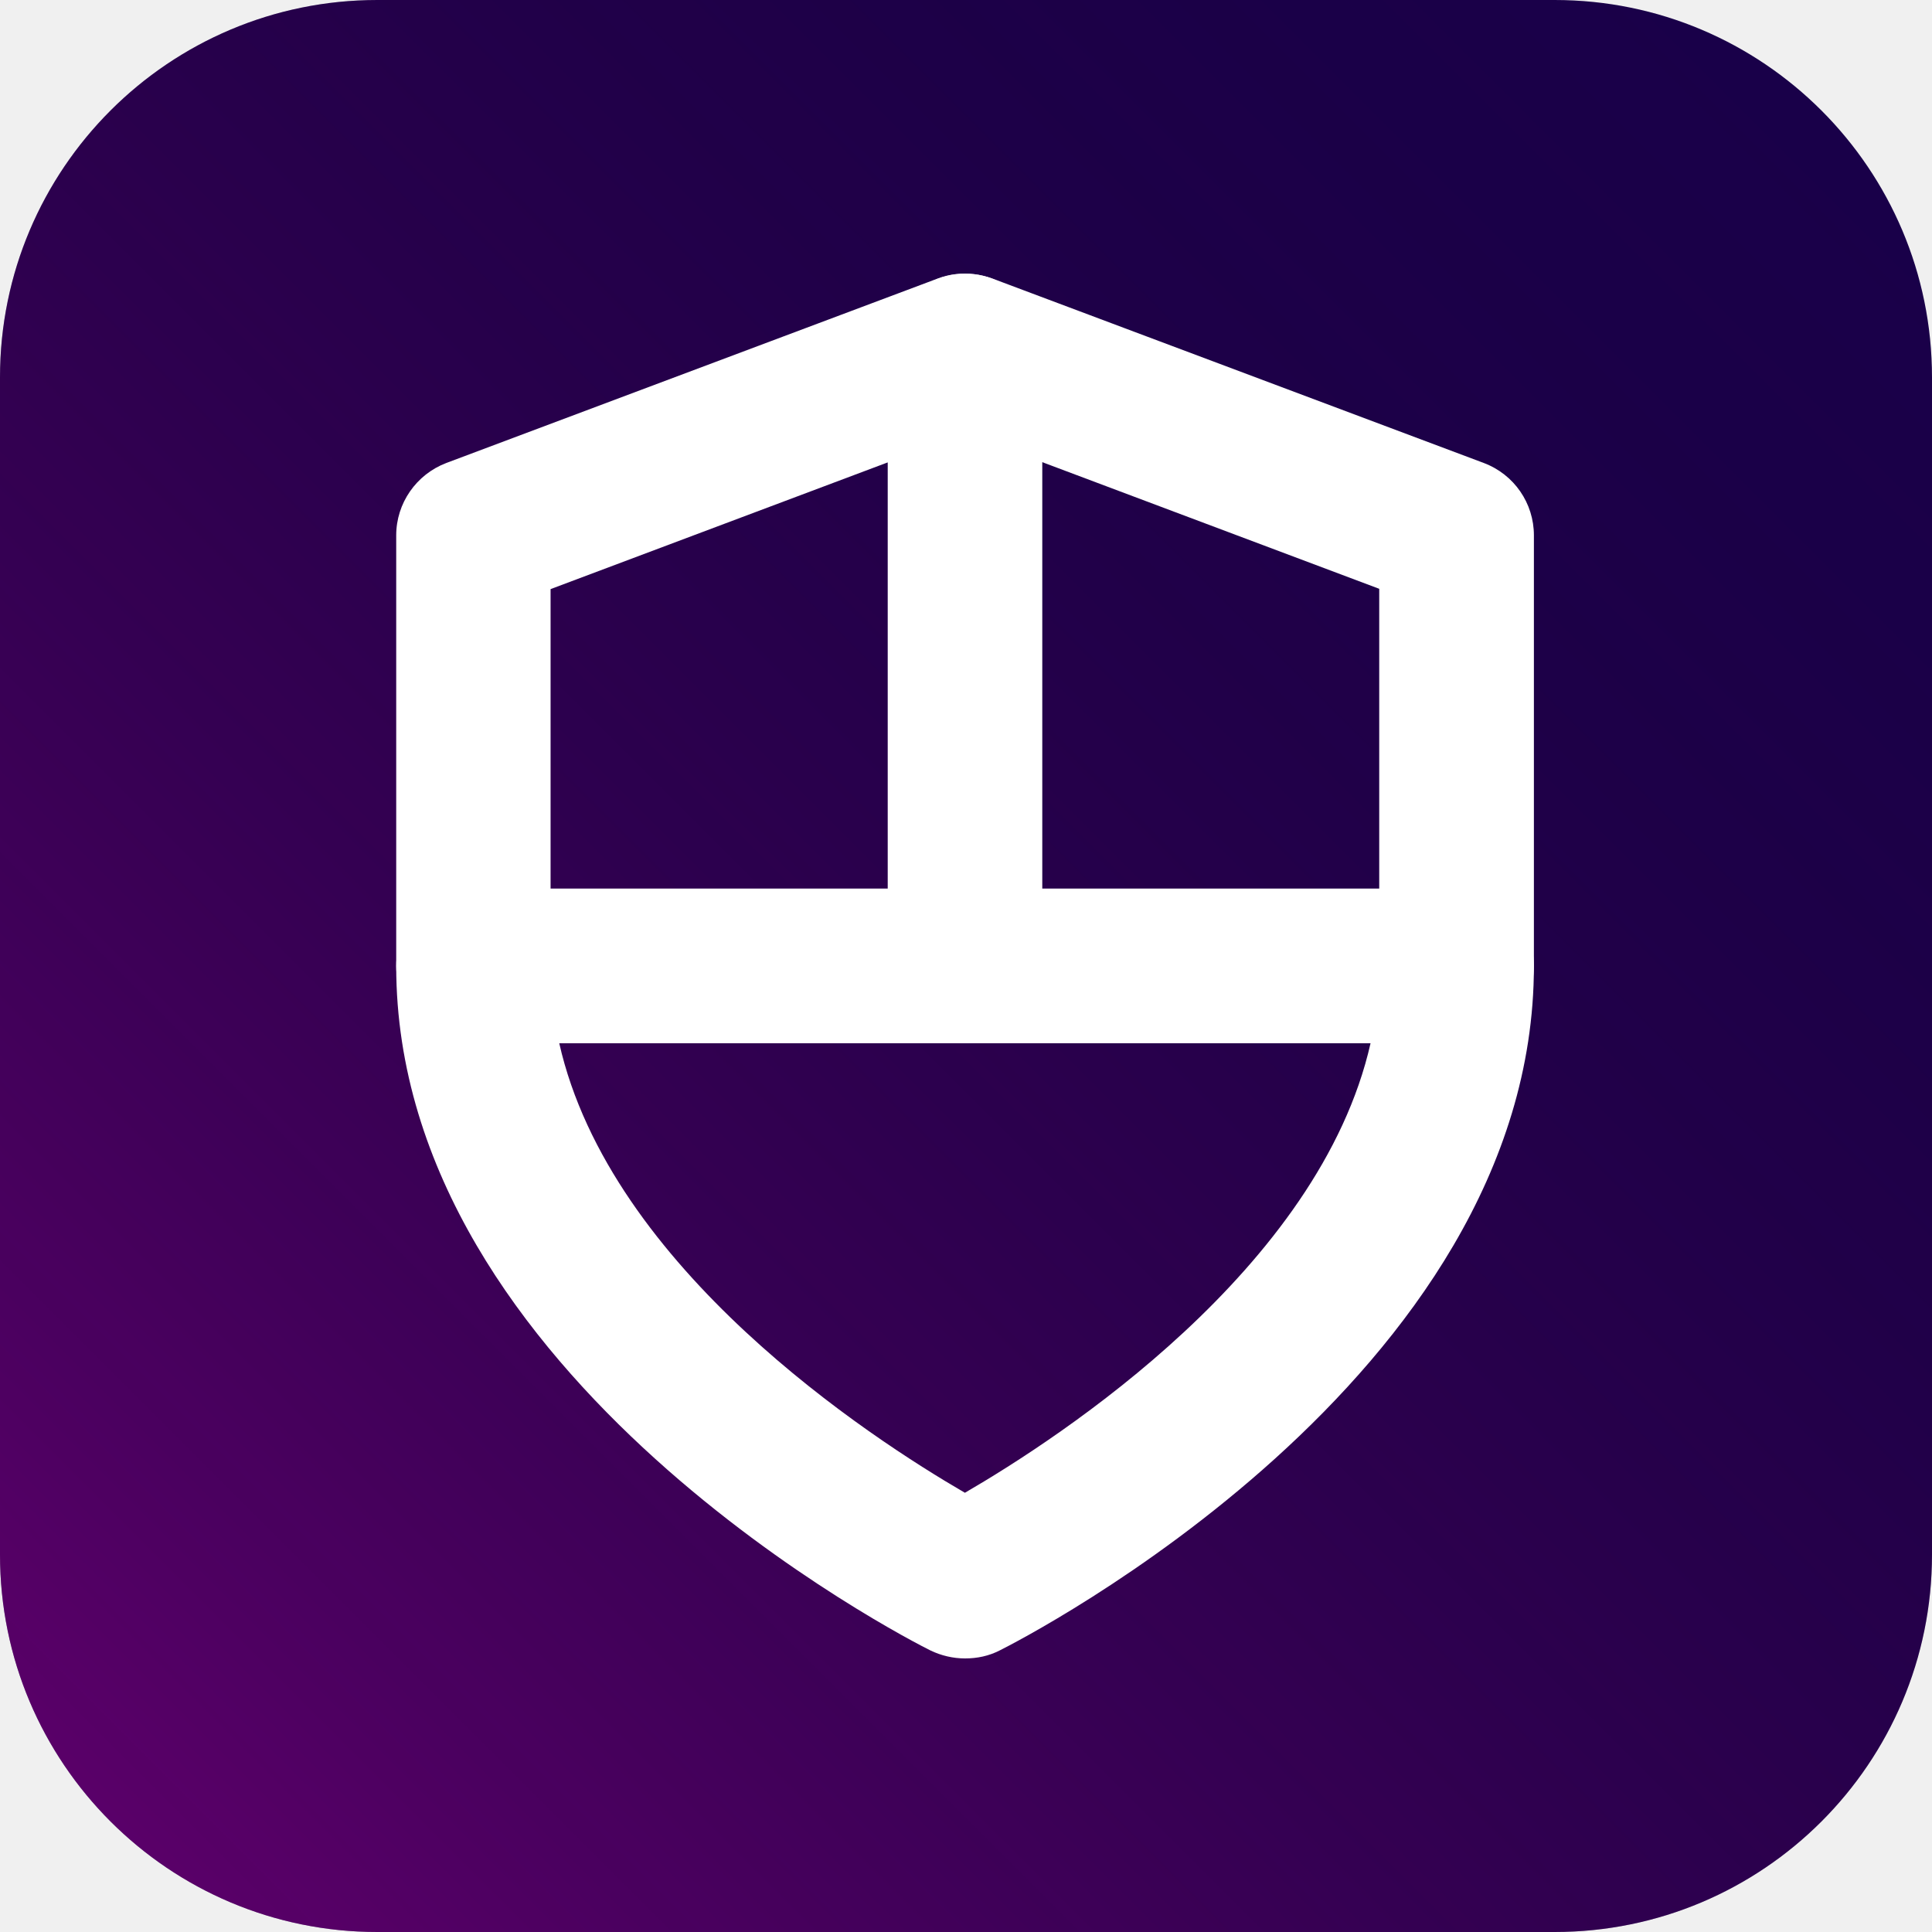
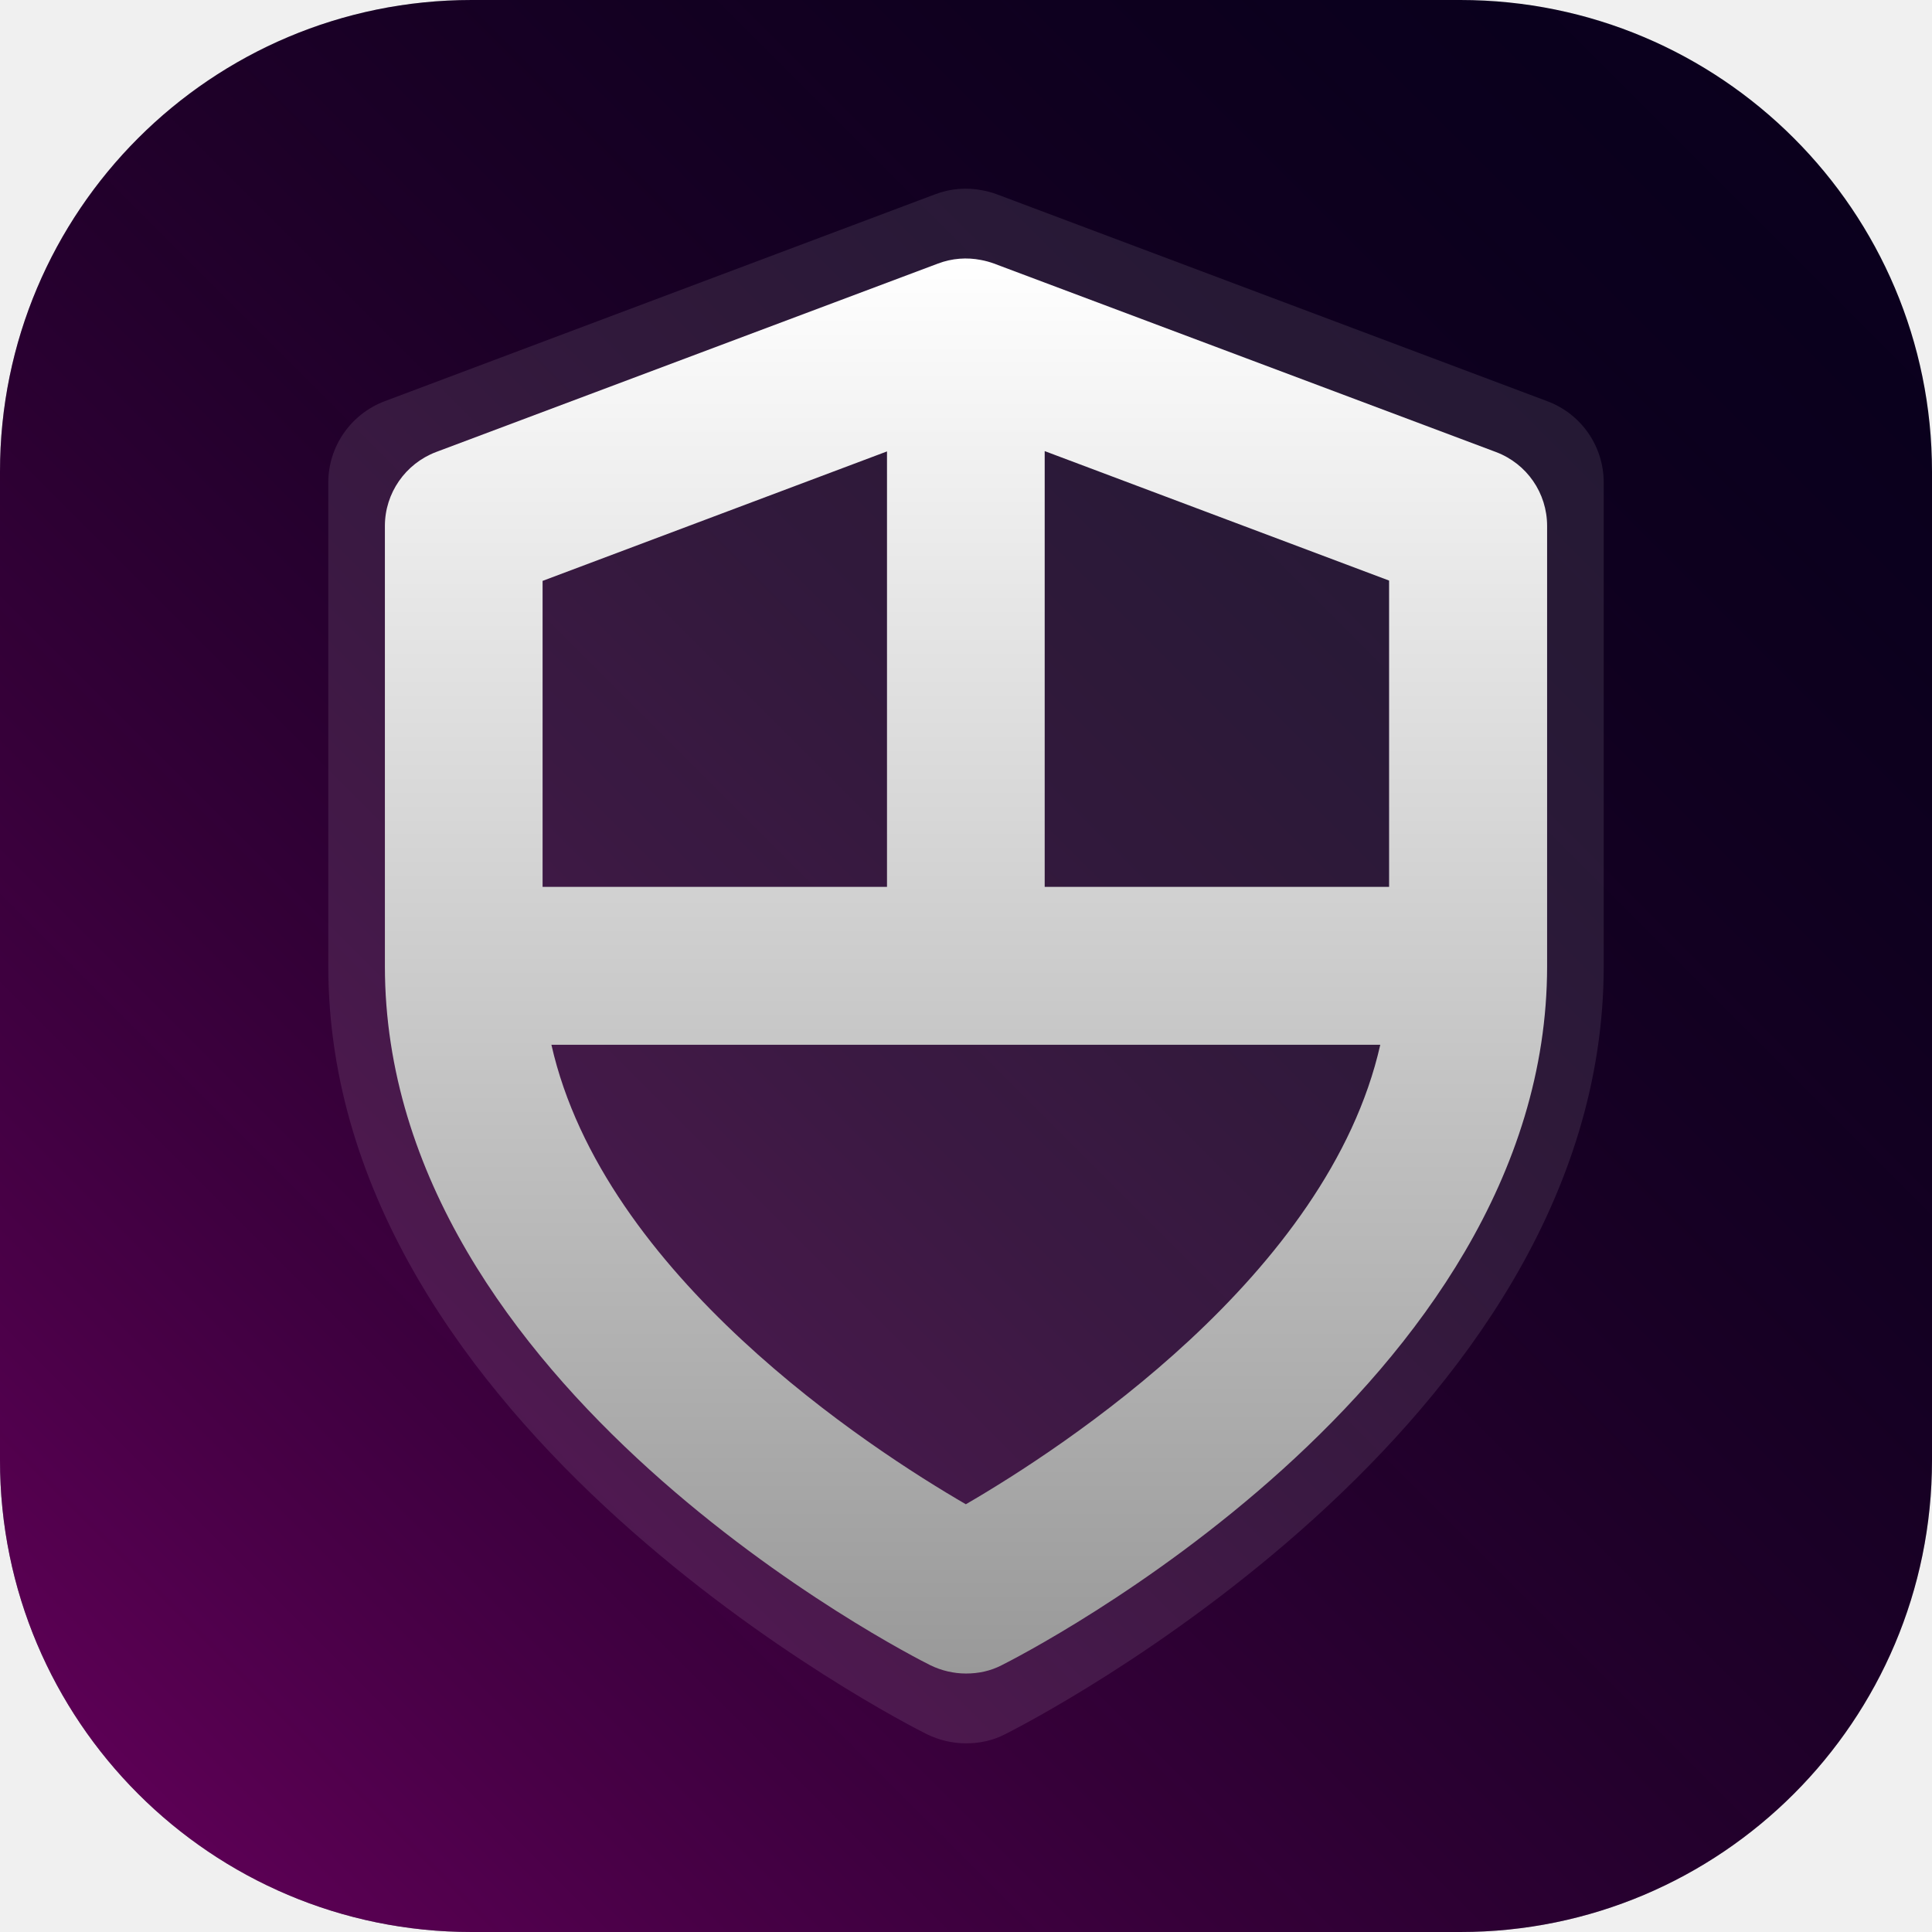
<svg xmlns="http://www.w3.org/2000/svg" width="1024" height="1024" viewBox="0 0 1024 1024" fill="none">
-   <rect width="1024" height="1024" rx="200" fill="#1A004B" />
-   <rect width="1024" height="1024" rx="200" fill="url(#paint0_linear_374_13)" fill-opacity="0.4" />
-   <g clip-path="url(#clip0_374_13)">
-     <path d="M511.418 552.868H250.909C228.327 552.868 210 534.522 210 511.917V283.74C210 266.705 220.636 251.471 236.509 245.41L497.018 147.62C509.618 142.87 523.691 144.672 534.655 152.37C545.618 160.069 552.327 172.518 552.327 185.95V511.917C552.327 534.522 534 552.868 511.418 552.868ZM291.818 470.967H470.509V245.083L291.818 312.242V471.13V470.967Z" fill="white" />
-     <path d="M511.418 879C505.2 879 498.818 877.526 493.091 874.741C481.473 869.008 210 730.431 210 512.082C210 489.477 228.327 471.131 250.909 471.131H772.091C794.673 471.131 813 489.477 813 512.082C813 730.431 541.364 869.008 529.909 874.741C524.182 877.69 517.964 879 511.582 879H511.418ZM296.4 552.869C323.4 672.445 461.182 762.045 511.418 791.202C561.655 762.045 699.436 672.445 726.436 552.869H296.4Z" fill="white" />
-     <path d="M772.091 552.869H511.582C489 552.869 470.673 534.523 470.673 511.918V185.951C470.673 172.519 477.218 159.906 488.345 152.371C499.309 144.672 513.382 143.034 525.982 147.621L786.491 245.411C802.527 251.472 813 266.705 813 283.741V511.918C813 534.523 794.673 552.869 772.091 552.869ZM552.327 470.967H731.018V312.079L552.327 244.92V470.967Z" fill="white" />
-   </g>
+   <rect width="1024" height="1024" rx="250" fill="#0A001E" />
+   <rect width="1024" height="1024" rx="250" fill="url(#paint0_linear_638_173)" fill-opacity="0.48" />
+   <path d="M520.792 100.893C512.555 99.235 503.887 99.869 495.765 102.936L203.719 212.718C185.925 219.522 174 236.623 174 255.747V512.089C174 757.213 478.338 912.782 491.363 919.219C497.783 922.345 504.937 924 511.908 924H512.092C519.246 924 526.217 922.528 532.637 919.219C545.479 912.782 850 757.213 850 512.089C850 512.059 849.999 512.028 849.999 511.997C849.999 511.967 850 511.936 850 511.905V255.748C850 236.624 838.259 219.522 820.281 212.718L528.235 102.937C525.795 102.047 523.305 101.366 520.792 100.893Z" fill="white" fill-opacity="0.1" />
+   <path d="M497.206 139.672C504.607 136.881 512.506 136.304 520.012 137.812C522.301 138.243 524.571 138.863 526.794 139.673L792.919 239.595C809.301 245.788 820 261.354 820 278.761V511.914C820 511.942 819.999 511.97 819.999 511.998C819.999 512.025 820 512.054 820 512.081C820 735.191 542.507 876.79 530.806 882.648C524.955 885.661 518.603 887 512.084 887H511.916C505.564 887 499.045 885.493 493.194 882.648C481.326 876.79 204 735.191 204 512.081V278.76C204 261.353 214.866 245.788 231.081 239.595L497.206 139.672ZM292.263 553.758C319.845 675.941 460.597 767.494 511.916 797.287C563.235 767.495 703.988 675.941 731.57 553.758H292.263ZM287.582 307.883V470.07H470.126V239.26L287.582 307.883ZM553.708 470.07H736.25V307.717L553.708 239.093V470.07Z" fill="url(#paint1_linear_638_173)" />
  <defs>
-     <linearGradient id="paint0_linear_374_13" x1="1024" y1="0" x2="0" y2="1024" gradientUnits="userSpaceOnUse">
+     <linearGradient id="paint0_linear_638_173" x1="1024" y1="0" x2="0" y2="1024" gradientUnits="userSpaceOnUse">
      <stop stop-opacity="0" />
      <stop offset="1" stop-color="#CF00A3" />
    </linearGradient>
-     <clipPath id="clip0_374_13">
-       <rect width="603" height="734" fill="white" transform="translate(210 145)" />
-     </clipPath>
+     <linearGradient id="paint1_linear_638_173" x1="512" y1="137" x2="512" y2="887" gradientUnits="userSpaceOnUse">
+       <stop stop-color="white" />
+       <stop offset="1" stop-color="#999999" />
+     </linearGradient>
  </defs>
</svg>
